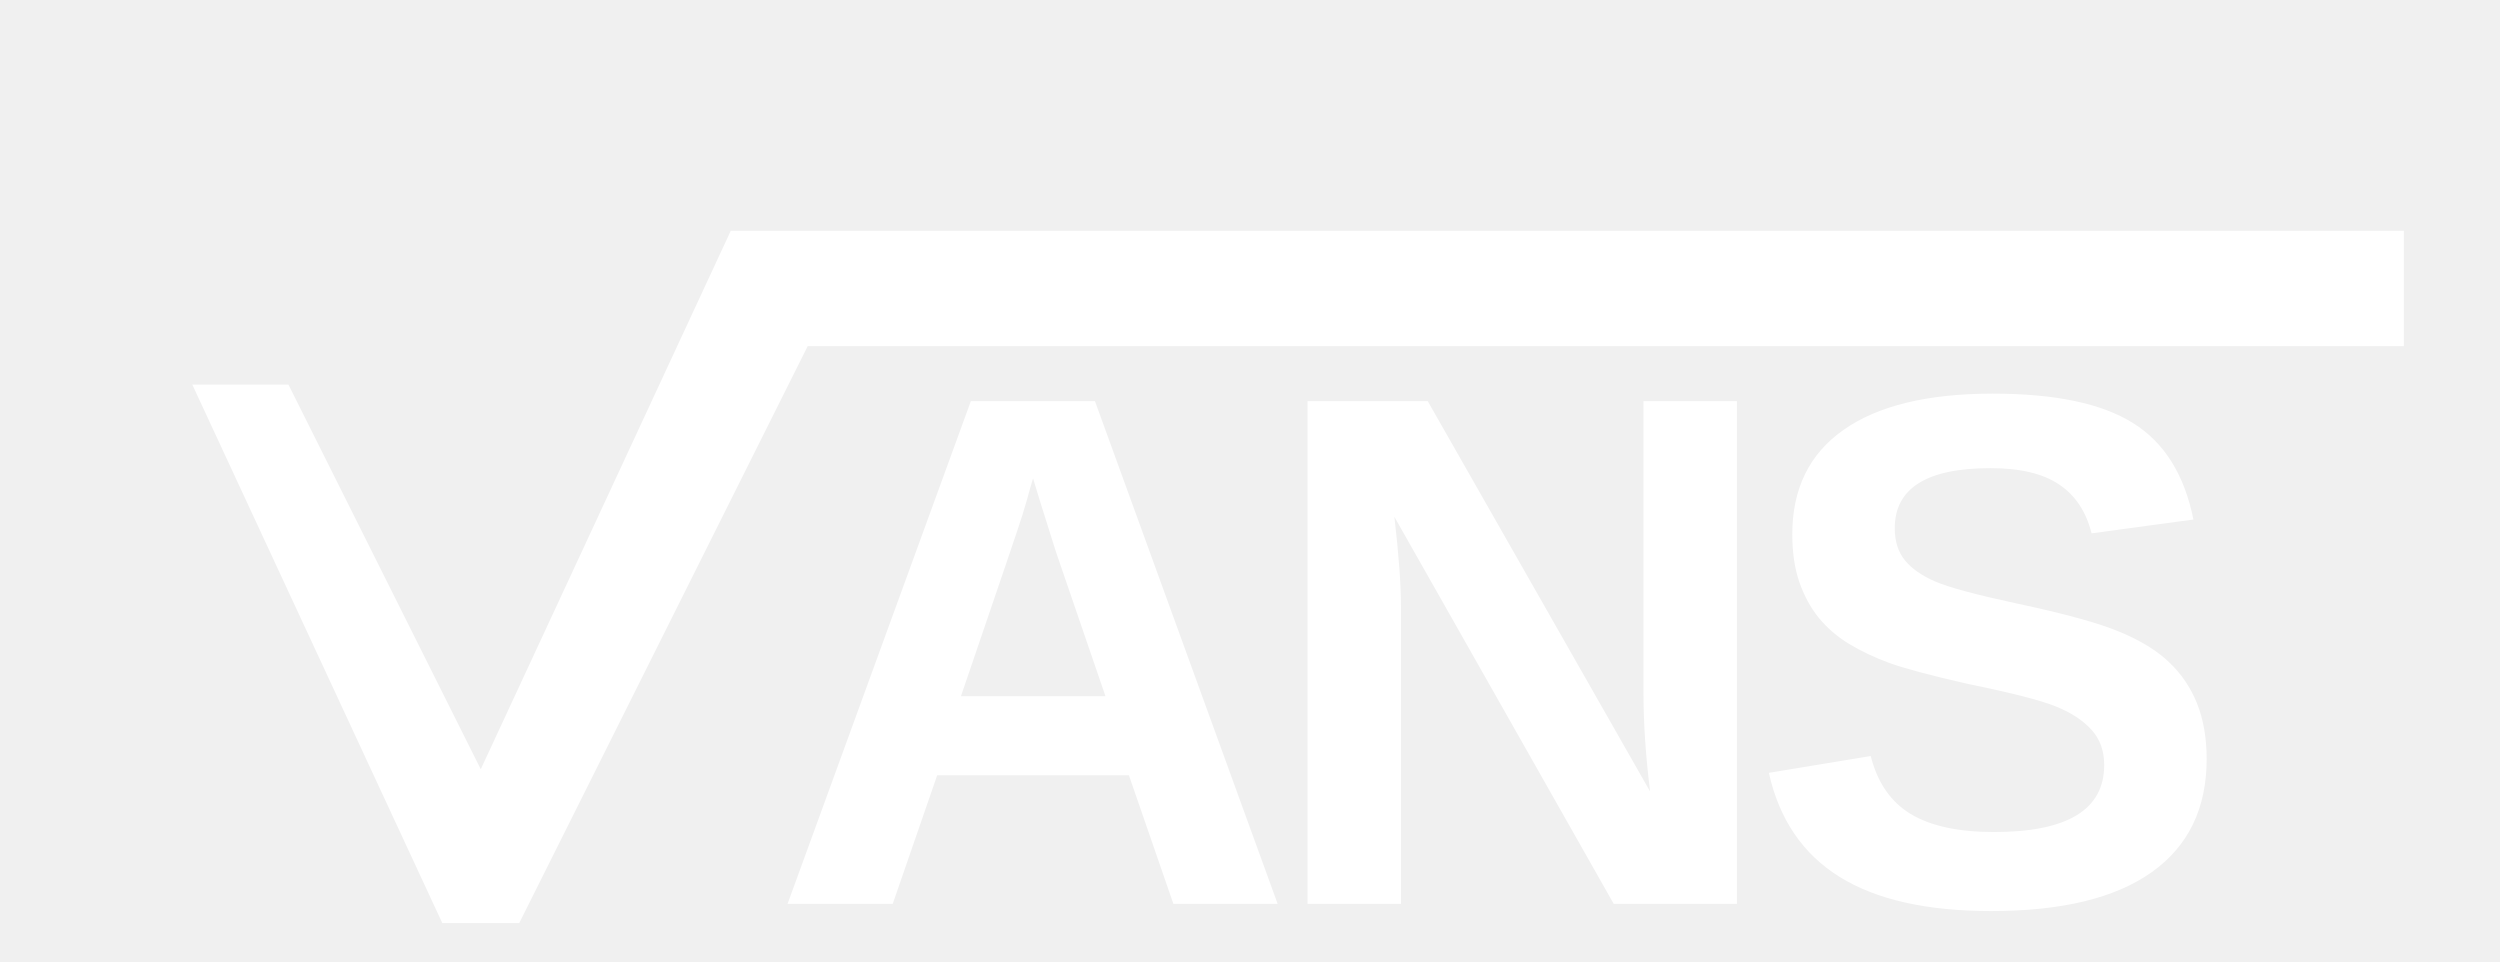
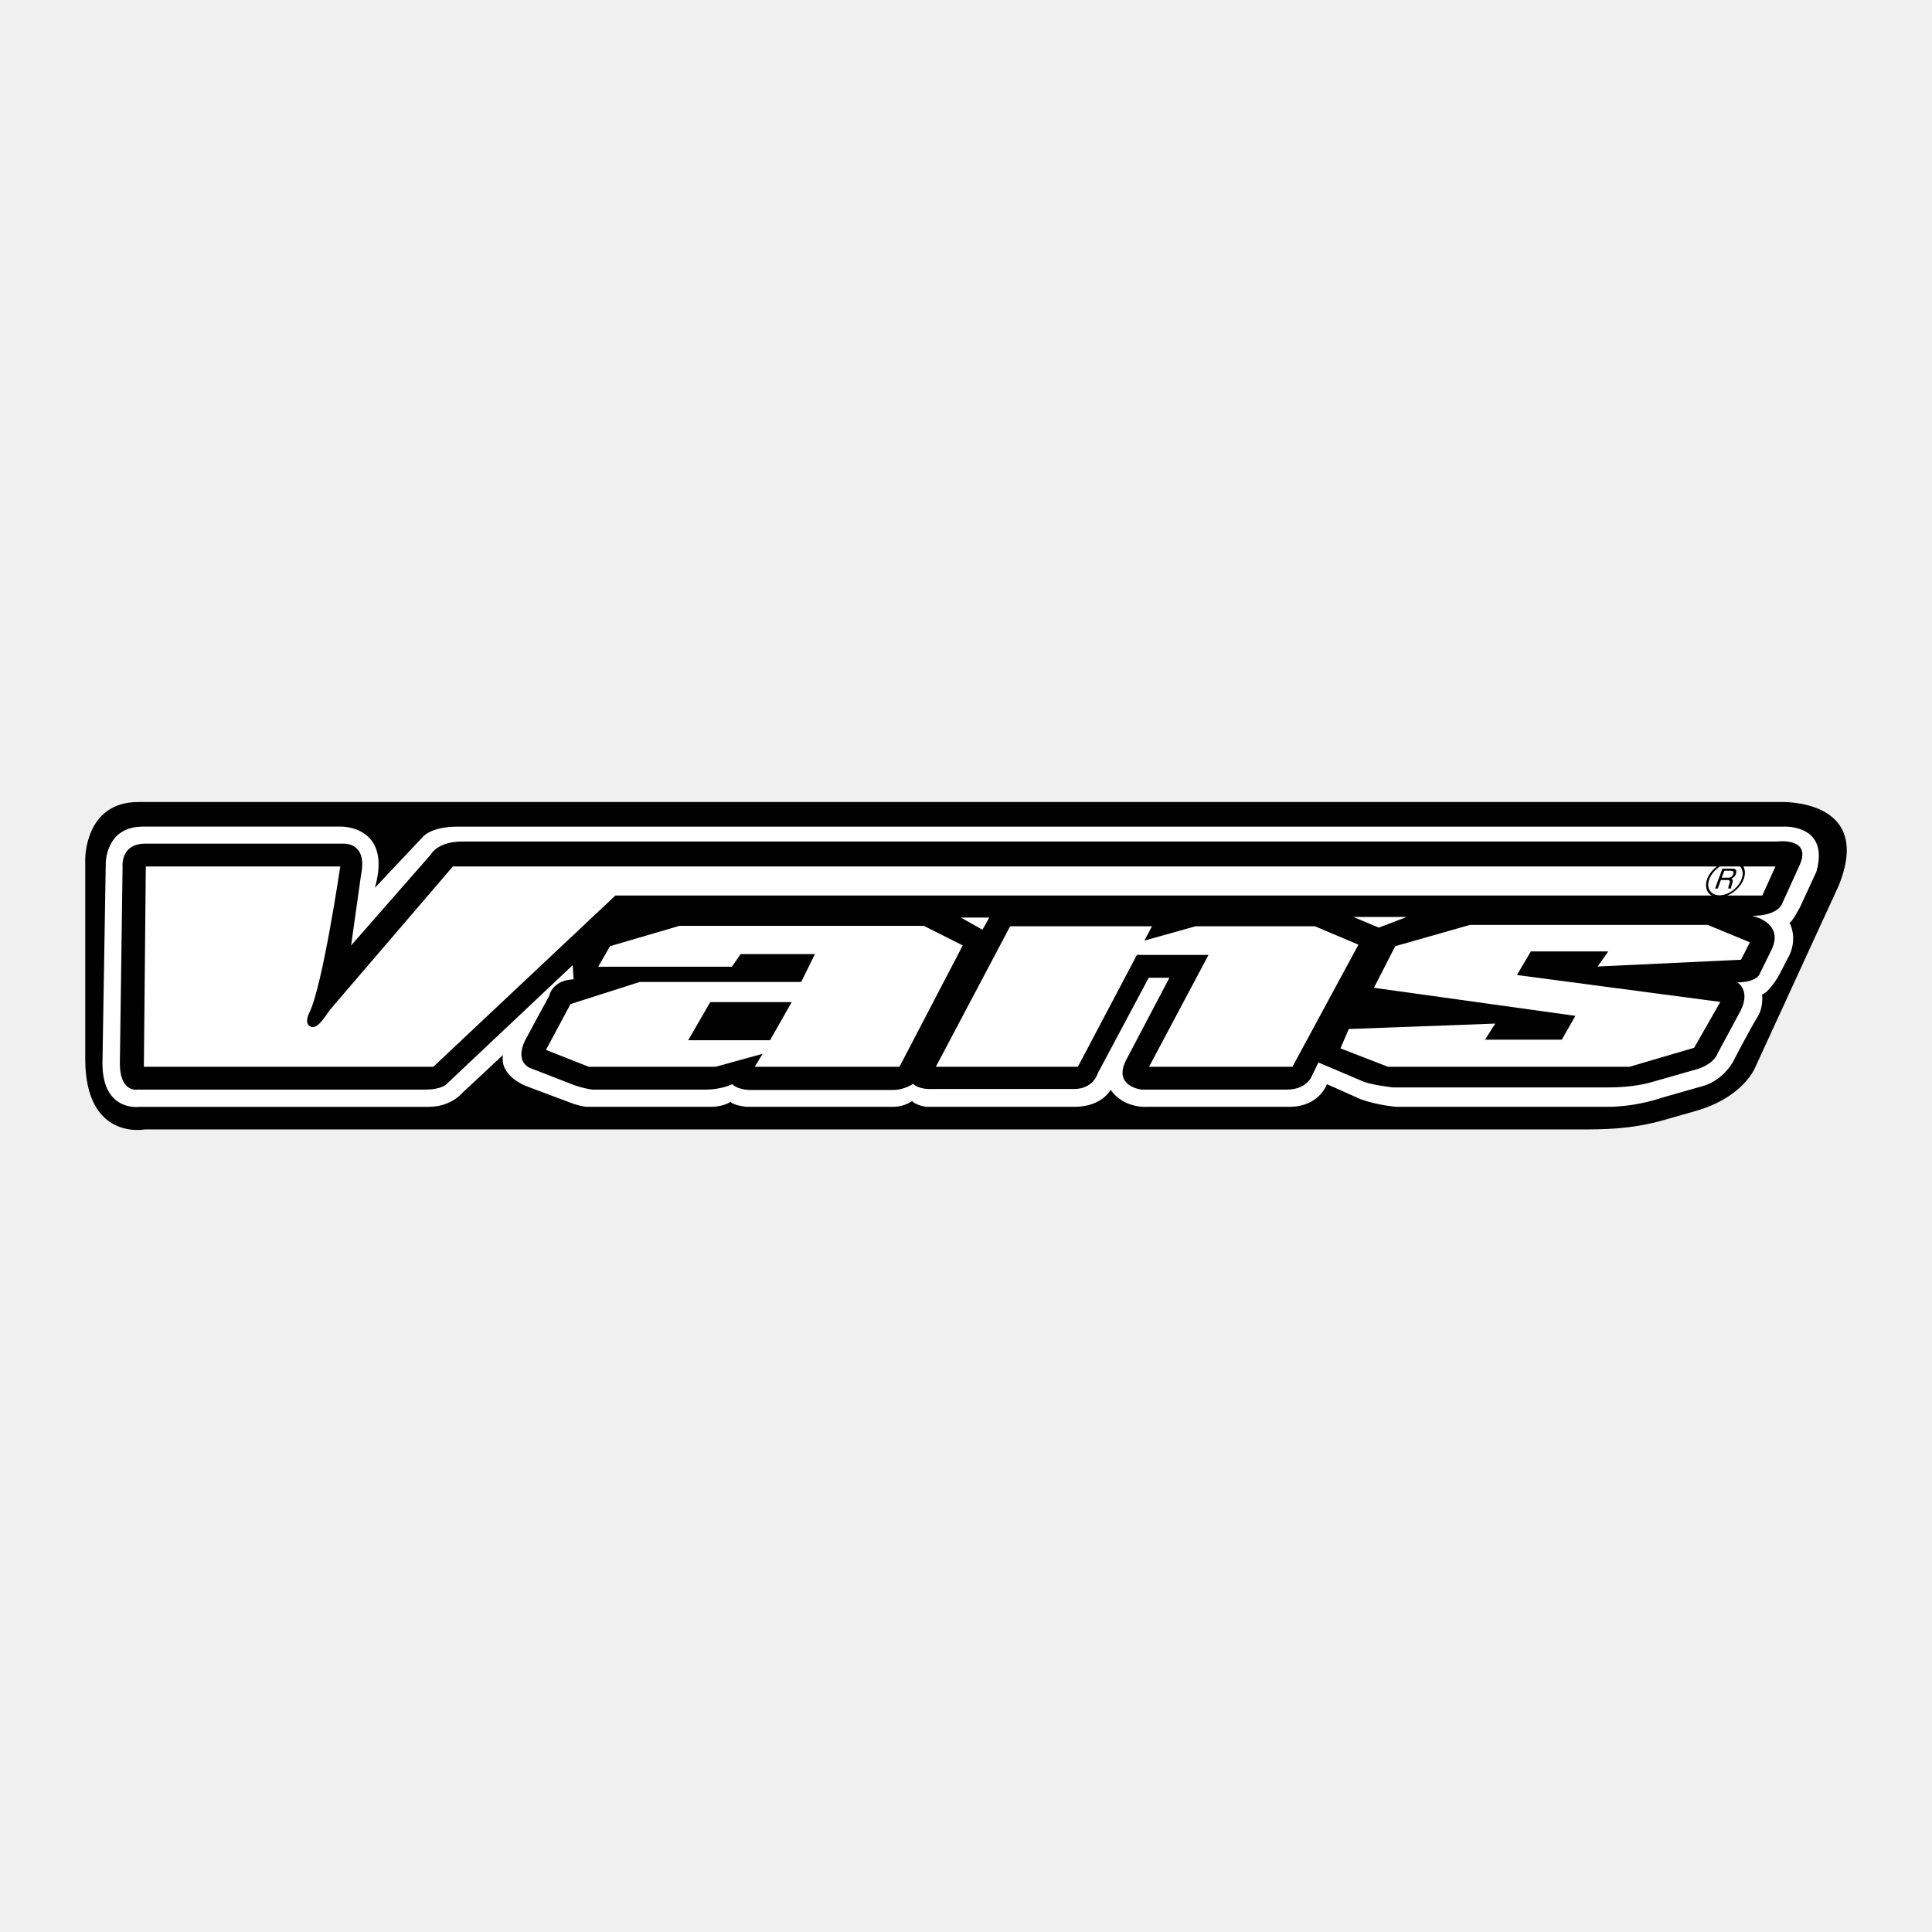
- <svg xmlns="http://www.w3.org/2000/svg" viewBox="0 0 130 50">
-   <path d="M 5,20 L 15,20 L 25,40 L 38,12 L 125,12 L 125,18 L 42,18 L 27,48 L 23,48 L 10,20 Z" fill="white" />
-   <text x="40" y="47" fill="white" font-family="Arial, Helvetica, sans-serif" font-weight="900" font-size="38" letter-spacing="-2">ANS</text>
+ <svg xmlns="http://www.w3.org/2000/svg" width="2500" height="2500" viewBox="0 0 192.756 192.756">
+   <g fill-rule="evenodd" clip-rule="evenodd">
+     <path d="M13.793 80.019H177.6s9.439-.424 5.83 8.379l-8.301 18.069s-1.139 3.031-6.043 4.402l-3.186.908c-3.244.906-5.926.906-8.32.906H14.45s-5.946 1.158-5.946-7.047V85.772s-.096-5.753 5.289-5.753z" />
+     <path d="M14.257 82.471h19.827s5.077-.058 3.32 6.101l4.769-5.058s.772-1.042 3.494-1.042h132.241s4.652-.29 3.32 4.479l-1.582 3.436s-.754 1.506-1.102 1.68c0 0 .811 1.409 0 3.205l-1.158 2.22s-.984 1.604-1.582 1.719c0 0 .174 1.273-.463 2.258-.639 1.004-2.49 4.557-2.49 4.557s-.947 1.738-2.916 2.316l-4.189 1.197s-2.451.889-5.406.889h-21.004s-1.854-.135-3.57-.754l-3.379-1.506s-.754 2.26-3.746 2.26h-14.227s-2.279.193-3.611-1.699c0 0-.85 1.699-3.609 1.699H92.405s-1.023-.135-1.41-.58c0 0-.714.58-1.892.58H74.548s-1.313-.098-1.66-.502c0 0-.676.502-2.008.502H58.583s-.638 0-1.854-.482l-4.17-1.564s-2.742-.965-2.375-3.127l-4.035 3.764s-1.12 1.41-3.378 1.41H13.929s-3.707.559-3.707-4.344l.329-19.943c0-.003-.039-3.671 3.706-3.671z" fill="white" />
+     <path d="M12.23 86.506s-.271-2.335 2.278-2.335h19.769s2.394-.155 1.757 3.03l-1.004 7.124 7.973-9.093s.637-1.274 3.127-1.274h131.161s3.59-.463 2.221 2.433l-1.68 3.707s-.328 1.274-3.031 1.274c0 0 3.223.637 1.969 3.339l-1.273 2.586s-.426.715-2.162.715c0 0 1.369.791.309 2.857l-2.279 4.229s-.25.965-1.949 1.543l-4.807 1.371s-1.604.482-4.131.482H138.99s-1.891-.211-2.857-.541l-4.594-1.949-.695 1.43s-.521 1.273-2.432 1.273h-14.537s-2.916-.328-1.486-3.012l4.285-8.146h-2.066l-5.076 9.518s-.426 1.582-2.375 1.582H93.003s-1.274.098-1.911-.521c0 0-.792.619-2.065.619H75.011s-1.313.057-1.95-.58c0 0-1.062.541-2.645.541H59.084s-.638-.059-1.738-.424l-4.382-1.699s-1.641-.482-.599-2.742l2.433-4.498s.271-1.545 2.433-1.641l-.097-1.409-12.587 11.872s-.482.541-2.124.541H13.755s-1.796.367-1.796-2.605l.271-19.597z" />
+     <path fill="white" d="M135.031 91.487h5.309l-2.779 1.061-2.53-1.061zM95.861 91.544h2.838l-.676 1.217-2.162-1.217z" />
+     <path fill="white" d="M171.635 99.961l-2.608 4.576-6.447 1.893h-24.113l-4.729-1.834.83-1.932 14.614-.541-1.024 1.604h7.664l1.352-2.375-20.096-2.799 2.123-4.151 7.451-2.124h23.727l4.209 1.738-.889 1.737-14.304.676 1.062-1.506h-7.723l-1.39 2.354 20.291 2.684zM93.371 106.43l7.412-14.016h14.151l-.752 1.428 5.095-1.428h11.912l4.344 1.834-6.584 12.182h-14.304l5.927-11.159h-7.142l-5.889 11.159h-14.17zM75.301 106.43l.791-1.295-4.691 1.295H58.737l-4.267-1.68 2.452-4.576 6.892-2.201h16.12l1.37-2.78h-7.413l-.869 1.255H59.683l1.177-2.046 6.911-2.027h24.403l3.88 1.95-6.313 12.105h-14.44z" />
+     <path d="M14.354 106.43l.193-19.982h19.402s-1.757 11.873-3.07 14.556c0 0-.618 1.119.135 1.43.753.309 1.563-1.314 2.065-1.873l12.104-14.113h126.103c-.426.329-.791.772-.965 1.255-.252.734-.059 1.352.443 1.641H61.401L43.234 106.43h-28.88z" fill="white" />
+     <path d="M76.826 103.785H68.66l2.201-3.805h8.127l-2.162 3.805z" />
+     <path d="M173.932 86.448h3.205l-1.312 2.896h-3.494c.713-.29 1.369-.907 1.641-1.641.173-.483.153-.927-.04-1.255z" fill="white" />
+     <path d="M171.596 86.448h2.027c.25.31.328.753.135 1.255-.328.889-1.312 1.622-2.201 1.622-.887 0-1.352-.733-1.023-1.603.193-.521.599-.965 1.062-1.274z" fill="white" />
+     <path d="M171.113 88.649h.27l.309-.85h.656c.426 0 .174.367.117.599l-.039.251h.309c-.057-.174 0-.212.078-.463.096-.347.096-.386-.059-.521.252-.155.367-.231.443-.502.156-.444-.135-.502-.443-.502h-.908l-.733 1.988z" />
+     <path d="M172.678 86.873c.154 0 .385.058.23.387-.135.27-.309.309-.482.309h-.656l.27-.695h.638v-.001z" fill="white" />
+   </g>
</svg>
